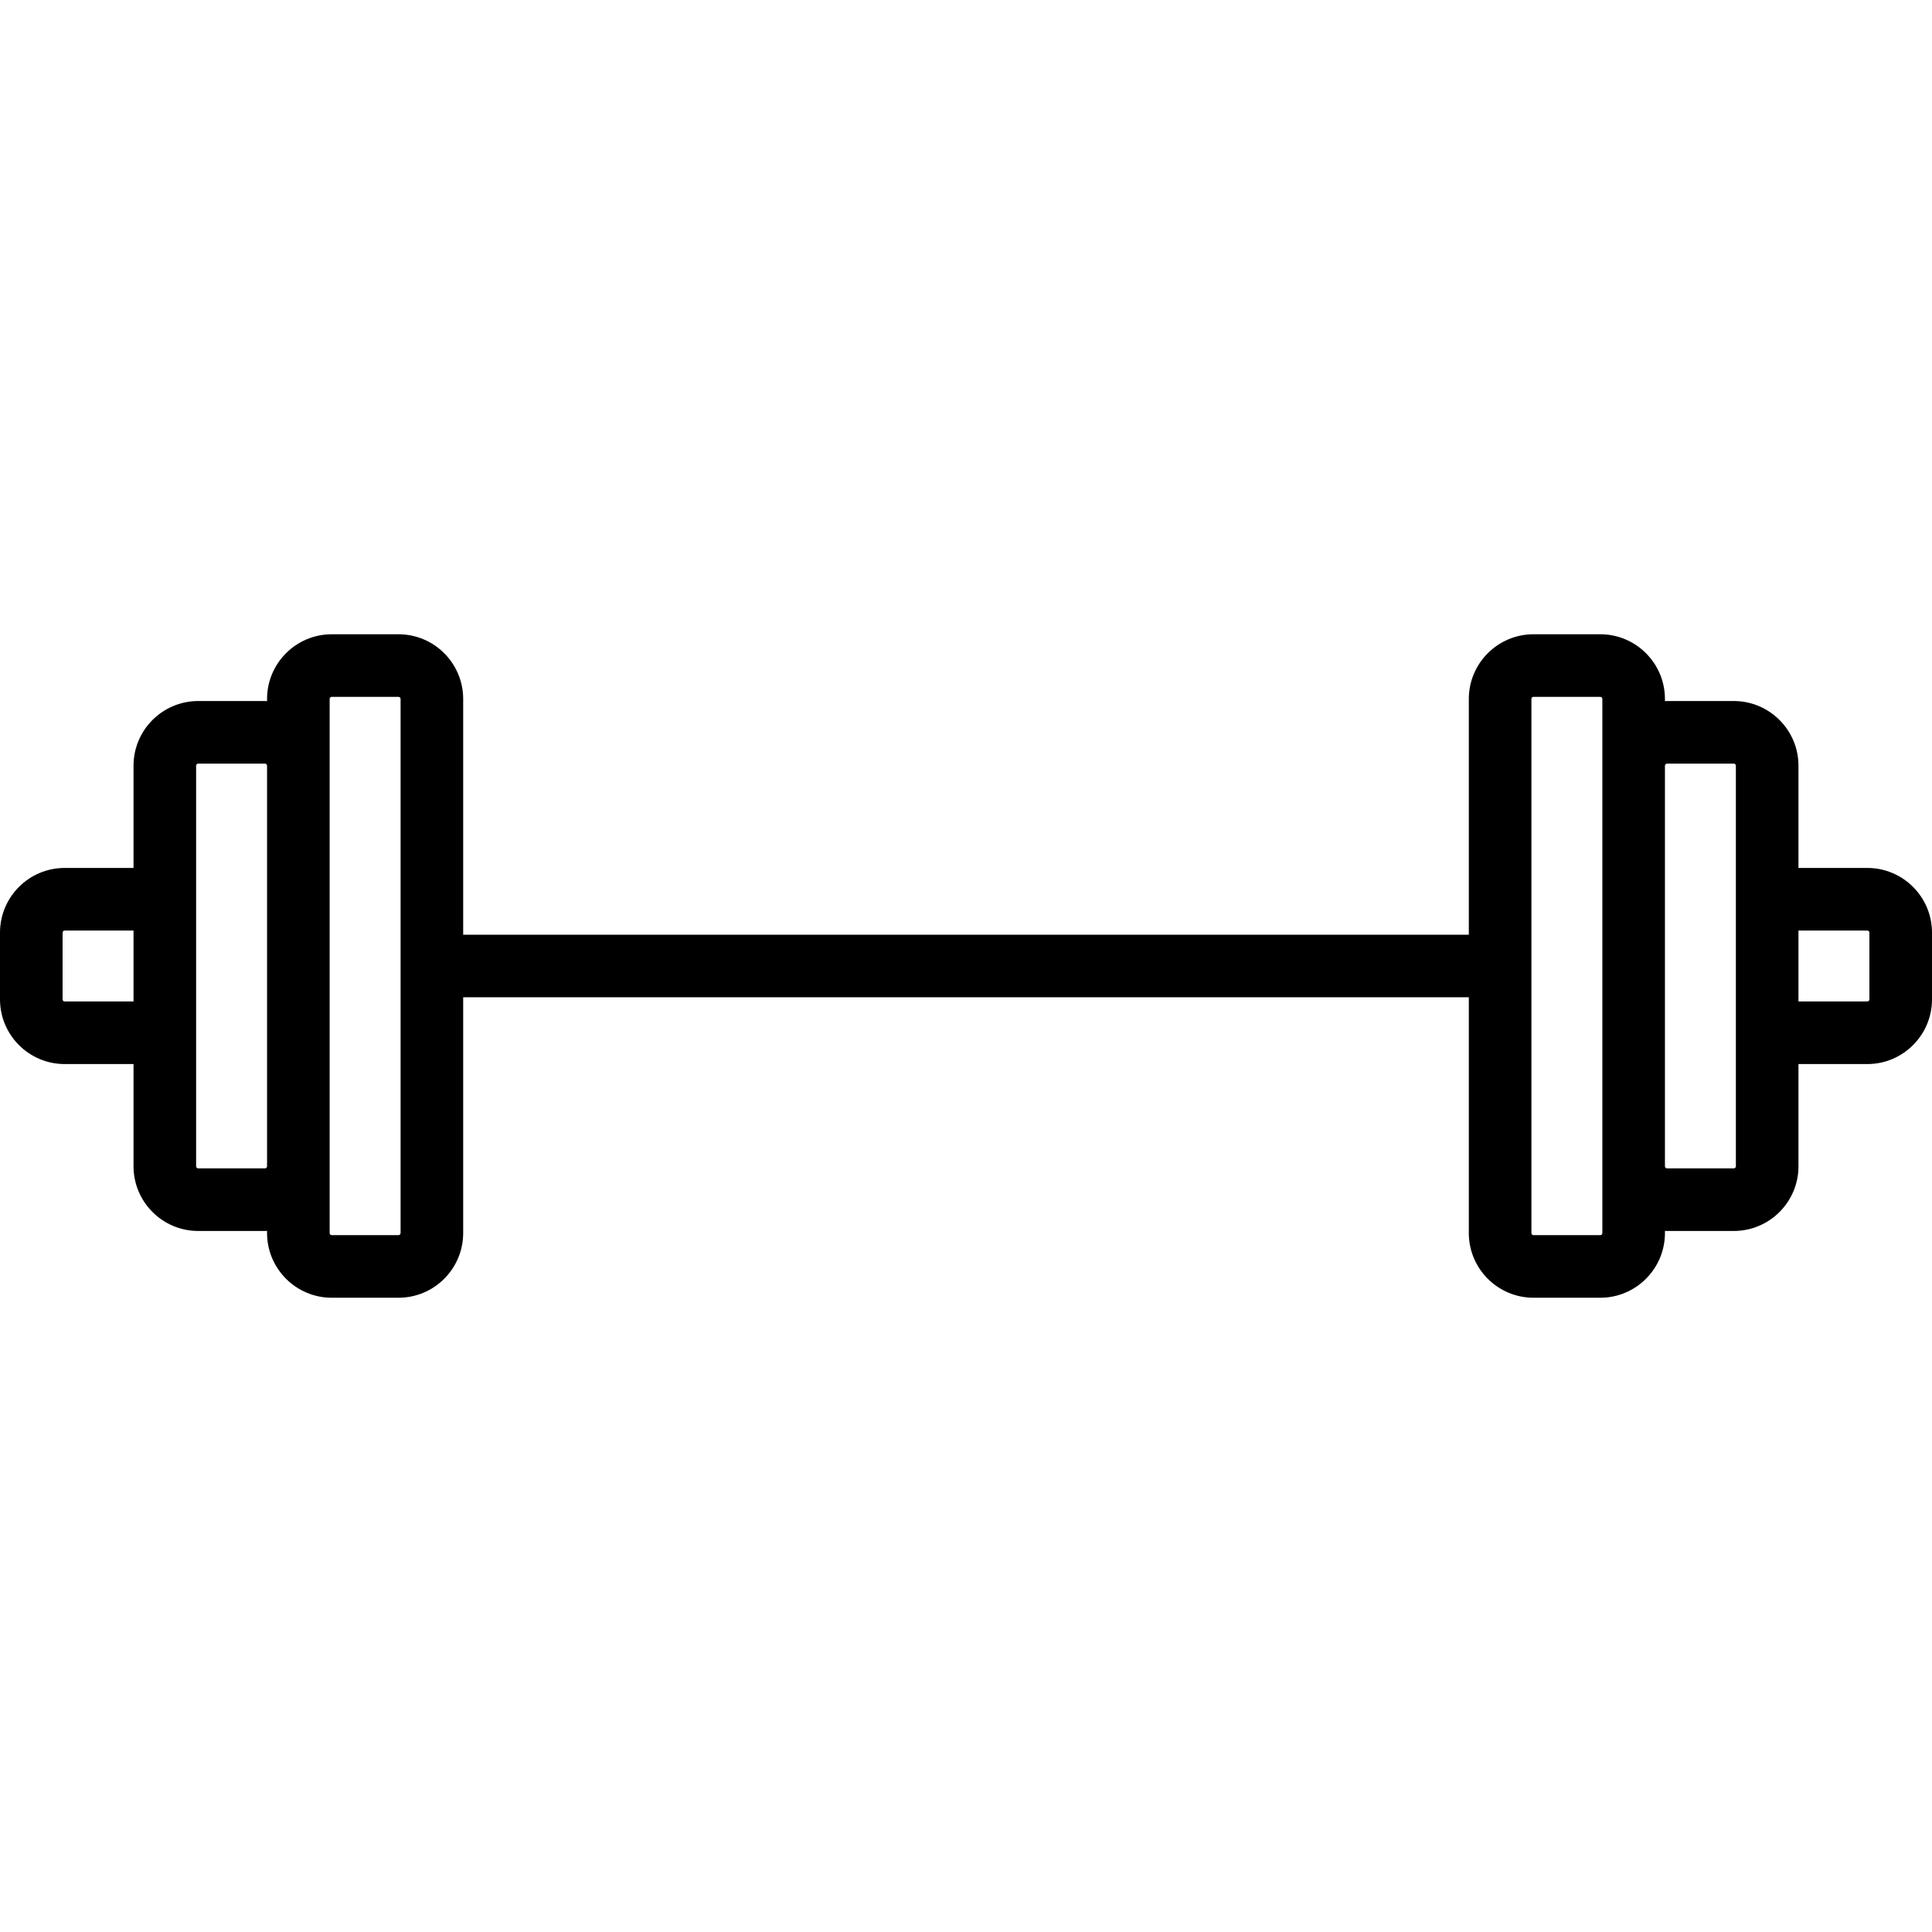
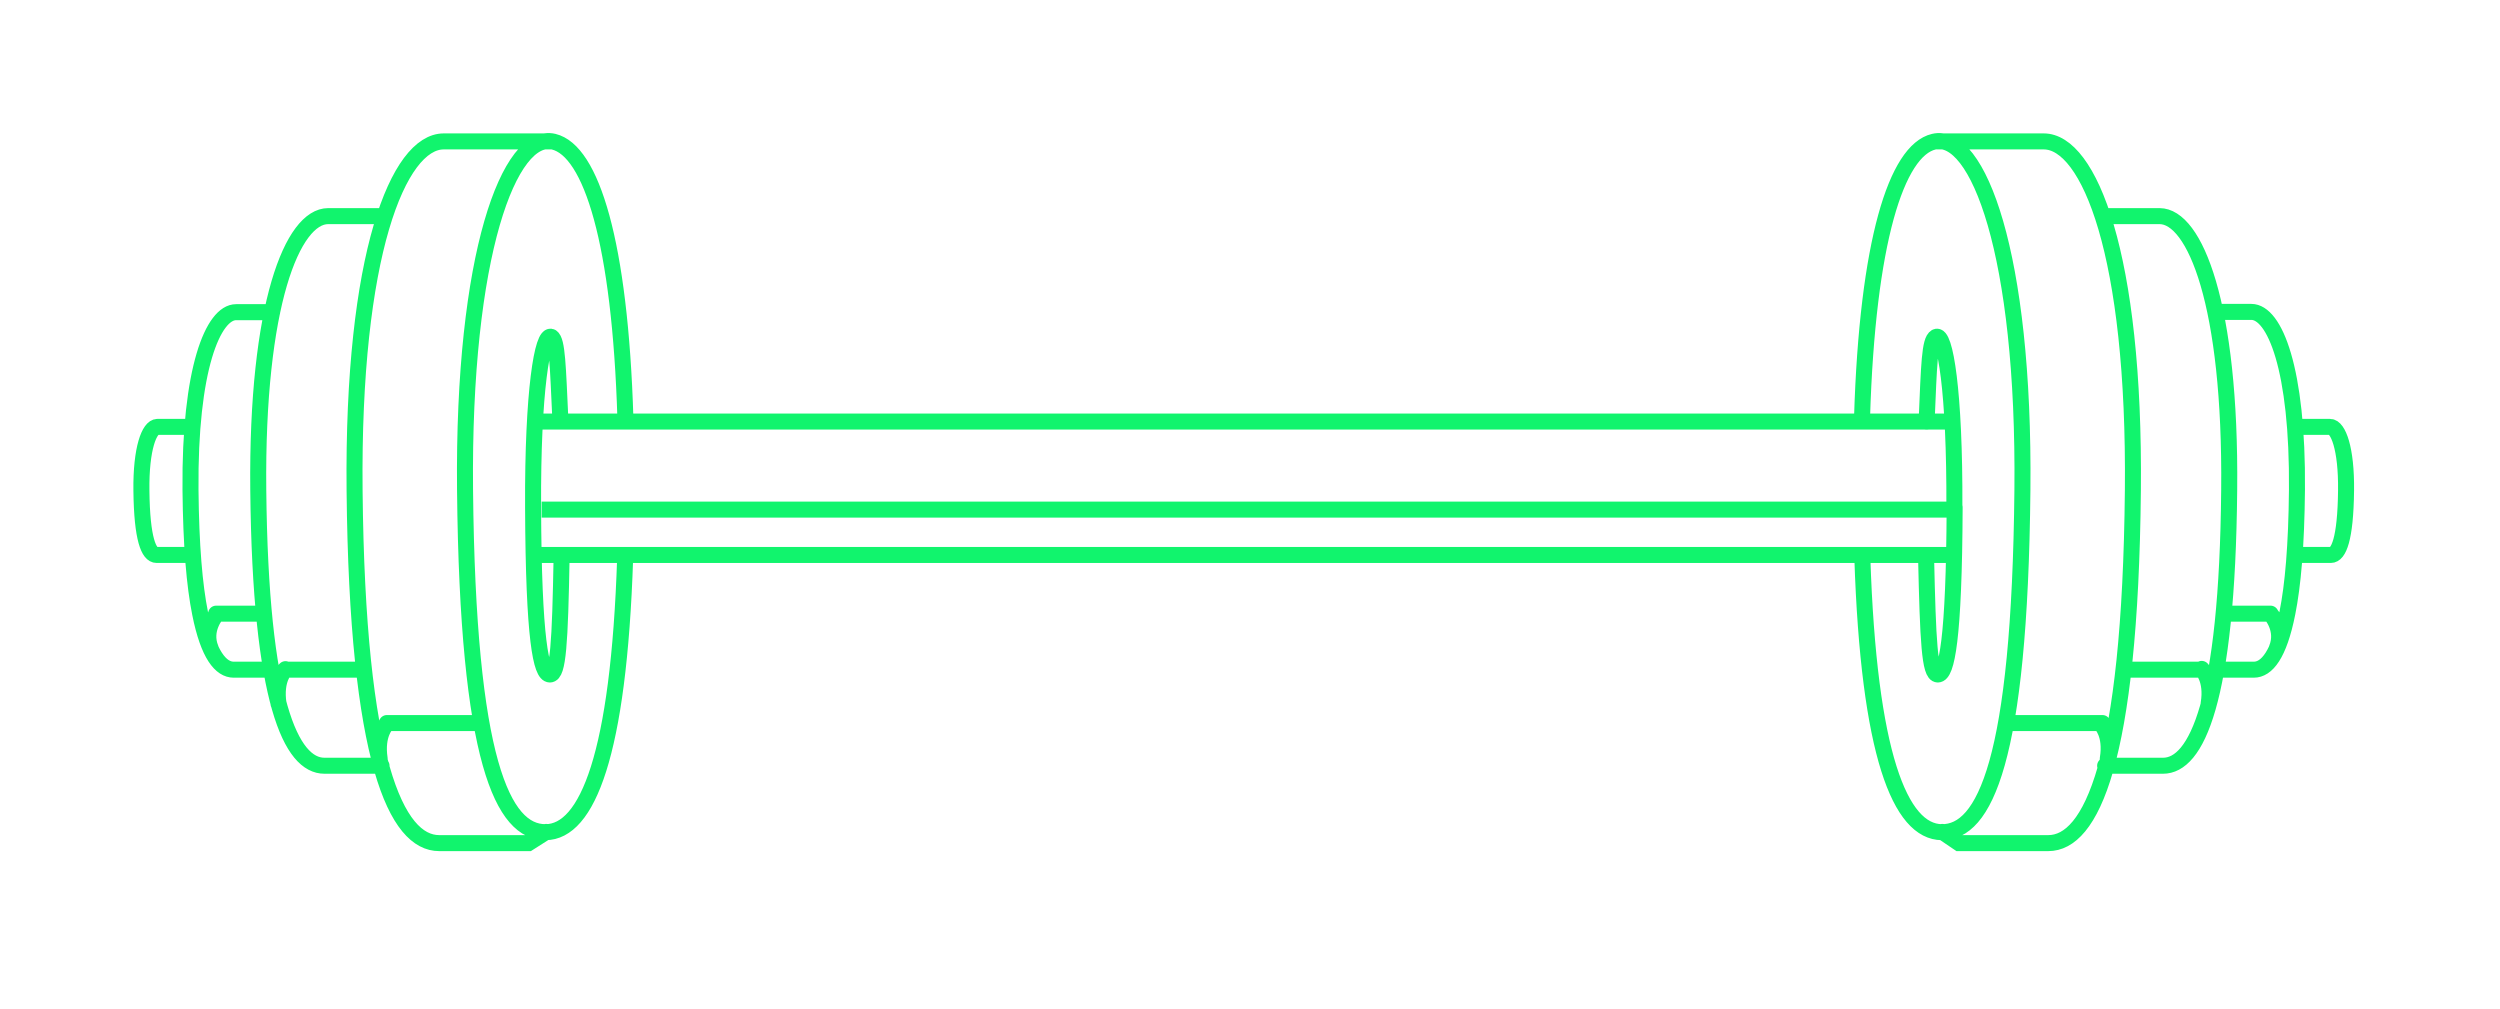
- <svg xmlns="http://www.w3.org/2000/svg" version="1.1" id="Capa_1" x="0px" y="0px" viewBox="0 0 463 463" style="enable-background:new 0 0 463 463;" xml:space="preserve">
-   <path d="M447.5,208H431v-24.5c0-8.547-6.953-15.5-15.5-15.5h-16c-0.169,0-0.333,0.02-0.5,0.025V167.5c0-8.547-6.953-15.5-15.5-15.5  h-16c-8.547,0-15.5,6.953-15.5,15.5V224H111v-56.5c0-8.547-6.953-15.5-15.5-15.5h-16c-8.547,0-15.5,6.953-15.5,15.5v0.525  C63.833,168.02,63.669,168,63.5,168h-16c-8.547,0-15.5,6.953-15.5,15.5V208H15.5C6.953,208,0,214.953,0,223.5v16  c0,8.547,6.953,15.5,15.5,15.5H32v24.5c0,8.547,6.953,15.5,15.5,15.5h16c0.169,0,0.333-0.02,0.5-0.025v0.525  c0,8.547,6.953,15.5,15.5,15.5h16c8.547,0,15.5-6.953,15.5-15.5V239h241v56.5c0,8.547,6.953,15.5,15.5,15.5h16  c8.547,0,15.5-6.953,15.5-15.5v-0.525c0.167,0.005,0.331,0.025,0.5,0.025h16c8.547,0,15.5-6.953,15.5-15.5V255h16.5  c8.547,0,15.5-6.953,15.5-15.5v-16C463,214.953,456.047,208,447.5,208z M15.5,240c-0.276,0-0.5-0.225-0.5-0.5v-16  c0-0.275,0.224-0.5,0.5-0.5H32v17H15.5z M63.5,280h-16c-0.276,0-0.5-0.225-0.5-0.5v-96c0-0.275,0.224-0.5,0.5-0.5h16  c0.276,0,0.5,0.225,0.5,0.5v96C64,279.775,63.776,280,63.5,280z M96,295.5c0,0.275-0.224,0.5-0.5,0.5h-16  c-0.276,0-0.5-0.225-0.5-0.5v-16v-96v-16c0-0.275,0.224-0.5,0.5-0.5h16c0.276,0,0.5,0.225,0.5,0.5V295.5z M384,295.5  c0,0.275-0.224,0.5-0.5,0.5h-16c-0.276,0-0.5-0.225-0.5-0.5v-128c0-0.275,0.224-0.5,0.5-0.5h16c0.276,0,0.5,0.225,0.5,0.5v16v96  V295.5z M416,279.5c0,0.275-0.224,0.5-0.5,0.5h-16c-0.276,0-0.5-0.225-0.5-0.5v-96c0-0.275,0.224-0.5,0.5-0.5h16  c0.276,0,0.5,0.225,0.5,0.5V279.5z M448,239.5c0,0.275-0.224,0.5-0.5,0.5H431v-17h16.5c0.276,0,0.5,0.225,0.5,0.5V239.5z" />
-   <g>
- </g>
-   <g>
- </g>
-   <g>
- </g>
-   <g>
- </g>
-   <g>
- </g>
-   <g>
- </g>
-   <g>
- </g>
-   <g>
- </g>
-   <g>
- </g>
-   <g>
- </g>
-   <g>
- </g>
-   <g>
- </g>
-   <g>
- </g>
-   <g>
- </g>
-   <g>
- </g>
+ <svg xmlns="http://www.w3.org/2000/svg" version="1.1" id="Layer_1" x="0px" y="0px" viewBox="0 0 937 378" style="enable-background:new 0 0 937 378;" xml:space="preserve">
+   <style type="text/css">
+ 	.st0{fill:none;stroke:#11F46D;stroke-width:6;stroke-linecap:round;stroke-miterlimit:10;}
+ 	.st1{fill:none;stroke:#11F46D;stroke-width:6;stroke-miterlimit:10;}
+ </style>
+   <path id="Bells" class="st0" d="M234.3,209.3c-2.4,73.6-14.2,102.5-29.8,102.6c-15.9,0.1-29.2-26.3-30.2-128.2  c-0.9-88.8,16.8-134.5,33.2-130.6c14.1,3.4,24.9,37.6,26.9,103.7 M207,53h-40.7c-16.9,0-34.3,42.2-33.4,130.9  c1,101.9,15.8,132.1,31.7,132.1h33.5l6.6-4.2 M143,81h-20c-13.3,0-26.9,33-26.2,102.6c0.8,79.8,12.4,103.4,24.8,103.4H143 M102,117  H88.5c-8.6,0-17.5,21.2-17.1,66.6c0.2,20.9,1.5,35.9,3.6,46.3c3.1,15.6,7.8,21.1,12.6,21.1H102 M71,160H59c-3,0-6.2,8-6,23.9  c0.2,18.3,2.8,24.1,5.7,24.1H71 M98,230H81 M81.3,230.1c0,0-5.3,5.8-2.3,13 M135,251h-28 M107,250.8c0,0-4,3.8-2.6,13 M179,271h-34   M144.9,271.4c0,0-4,3.8-2.6,13 M199.8,190.1c-0.2-43.4,3.5-65.7,6.9-63.8 M206.1,252.8c-3.3,0-6.1-12.9-6.3-62.7 M210.5,208.2  c-0.6,33.2-1.3,44.6-4.4,44.6 M206.7,126.3c2.2,1.3,2.4,11.3,3.3,30.4 M697.9,156.4c2-65.8,12.9-100,26.9-103.3  c16.4-3.9,34.1,41.8,33.2,130.6c-1,101.9-14.3,128.3-30.2,128.2c-15.6-0.1-27.4-29.1-29.8-103 M728,311.8l6.2,4.2h33.5  c15.9,0,30.7-30.2,31.7-132.1C800.3,95.2,782.9,53,766,53h-40 M789,287h21.7c12.4,0,24.1-23.6,24.8-103.4  C836.2,114,822.6,81,809.4,81H789 M831,251h13.7c4.9,0,9.5-5.6,12.6-21.2c2.1-10.4,3.4-25.3,3.6-46.2c0.4-45.4-8.4-66.7-17.1-66.7  H831 M862,208h11.6c2.9,0,5.5-5.8,5.7-24.1c0.2-15.9-3-23.9-6-23.9H862 M851,230h-17 M853.3,243.1c3-7.2-2.3-13-2.3-13 M825,251h-27   M827.8,263.7c1.5-9.1-2.6-13-2.6-13 M788,271h-35 M790,284.3c1.5-9.1-2.6-13-2.6-13 M725.6,126.3c3.4-1.9,7.1,20.4,6.9,63.8   M732.6,190.1c-0.2,49.8-3,62.7-6.3,62.7 M726.3,252.8c-3.1,0-3.7-12.5-4.4-43.9 M722.1,157.9c0.9-21.4,1.1-30.3,3.5-31.6" />
+   <path id="Bar" class="st1" d="M203,158h526 M203,191h530 M733,208H200" />
</svg>
